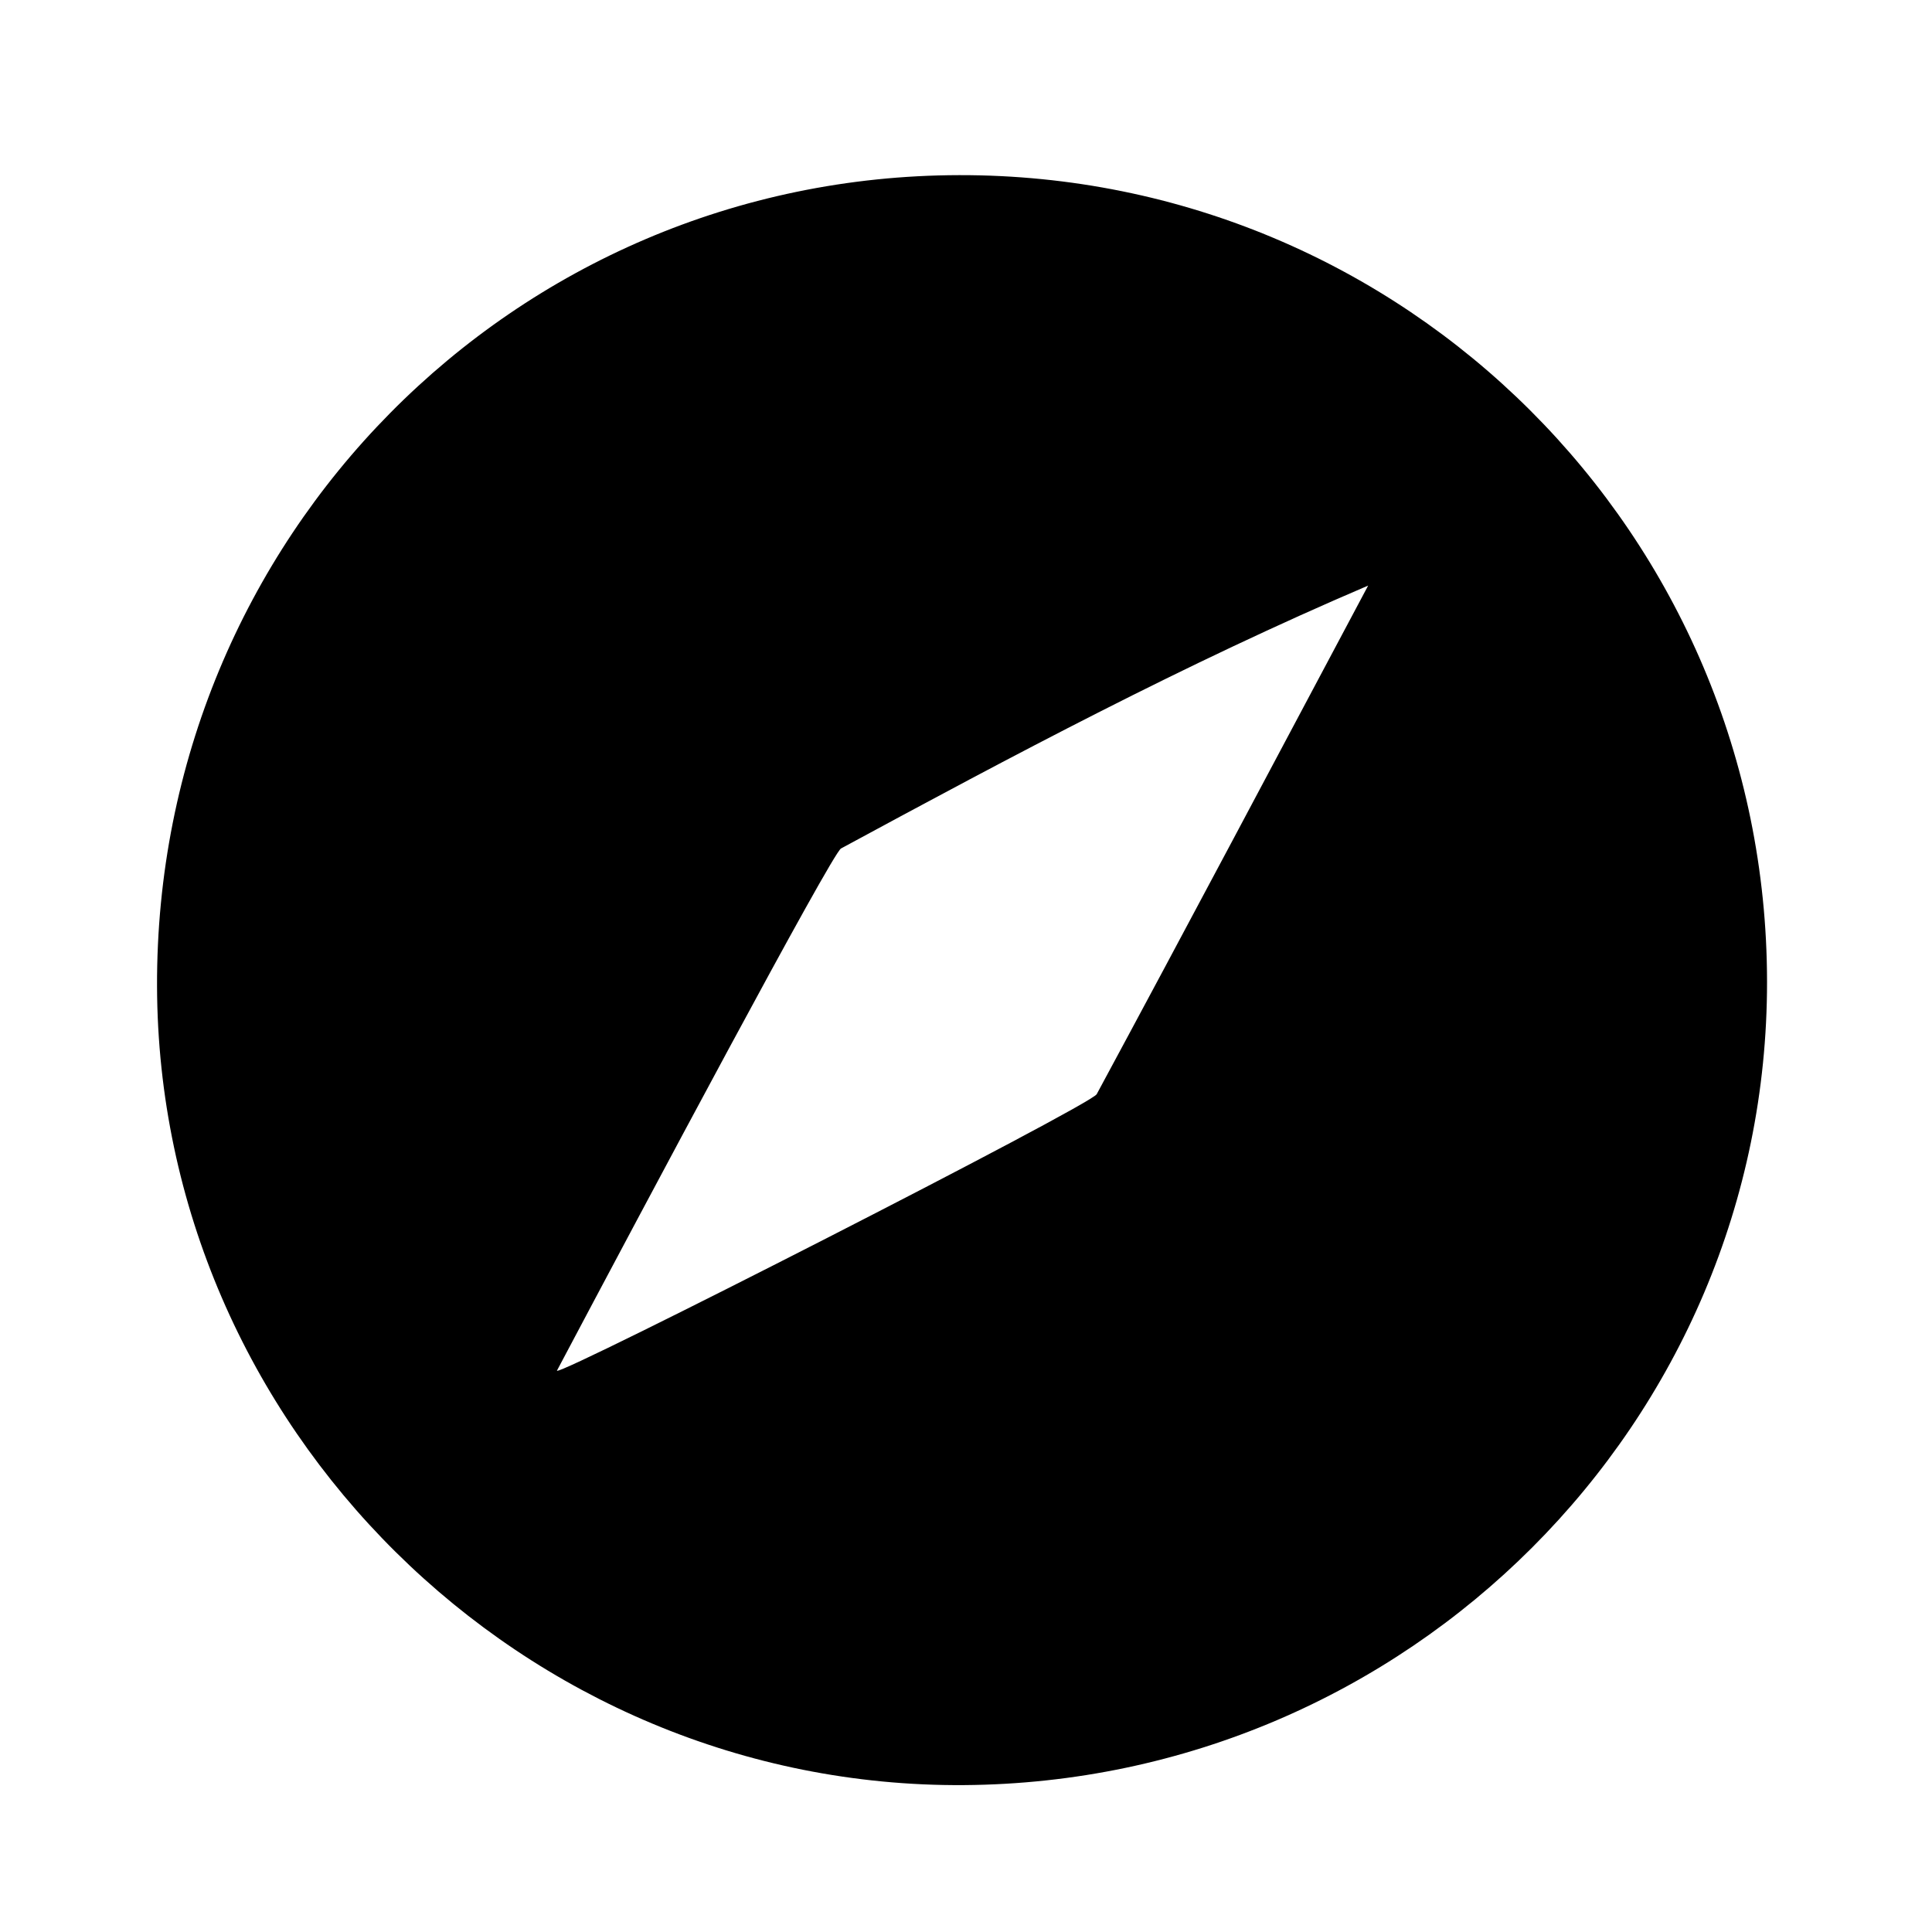
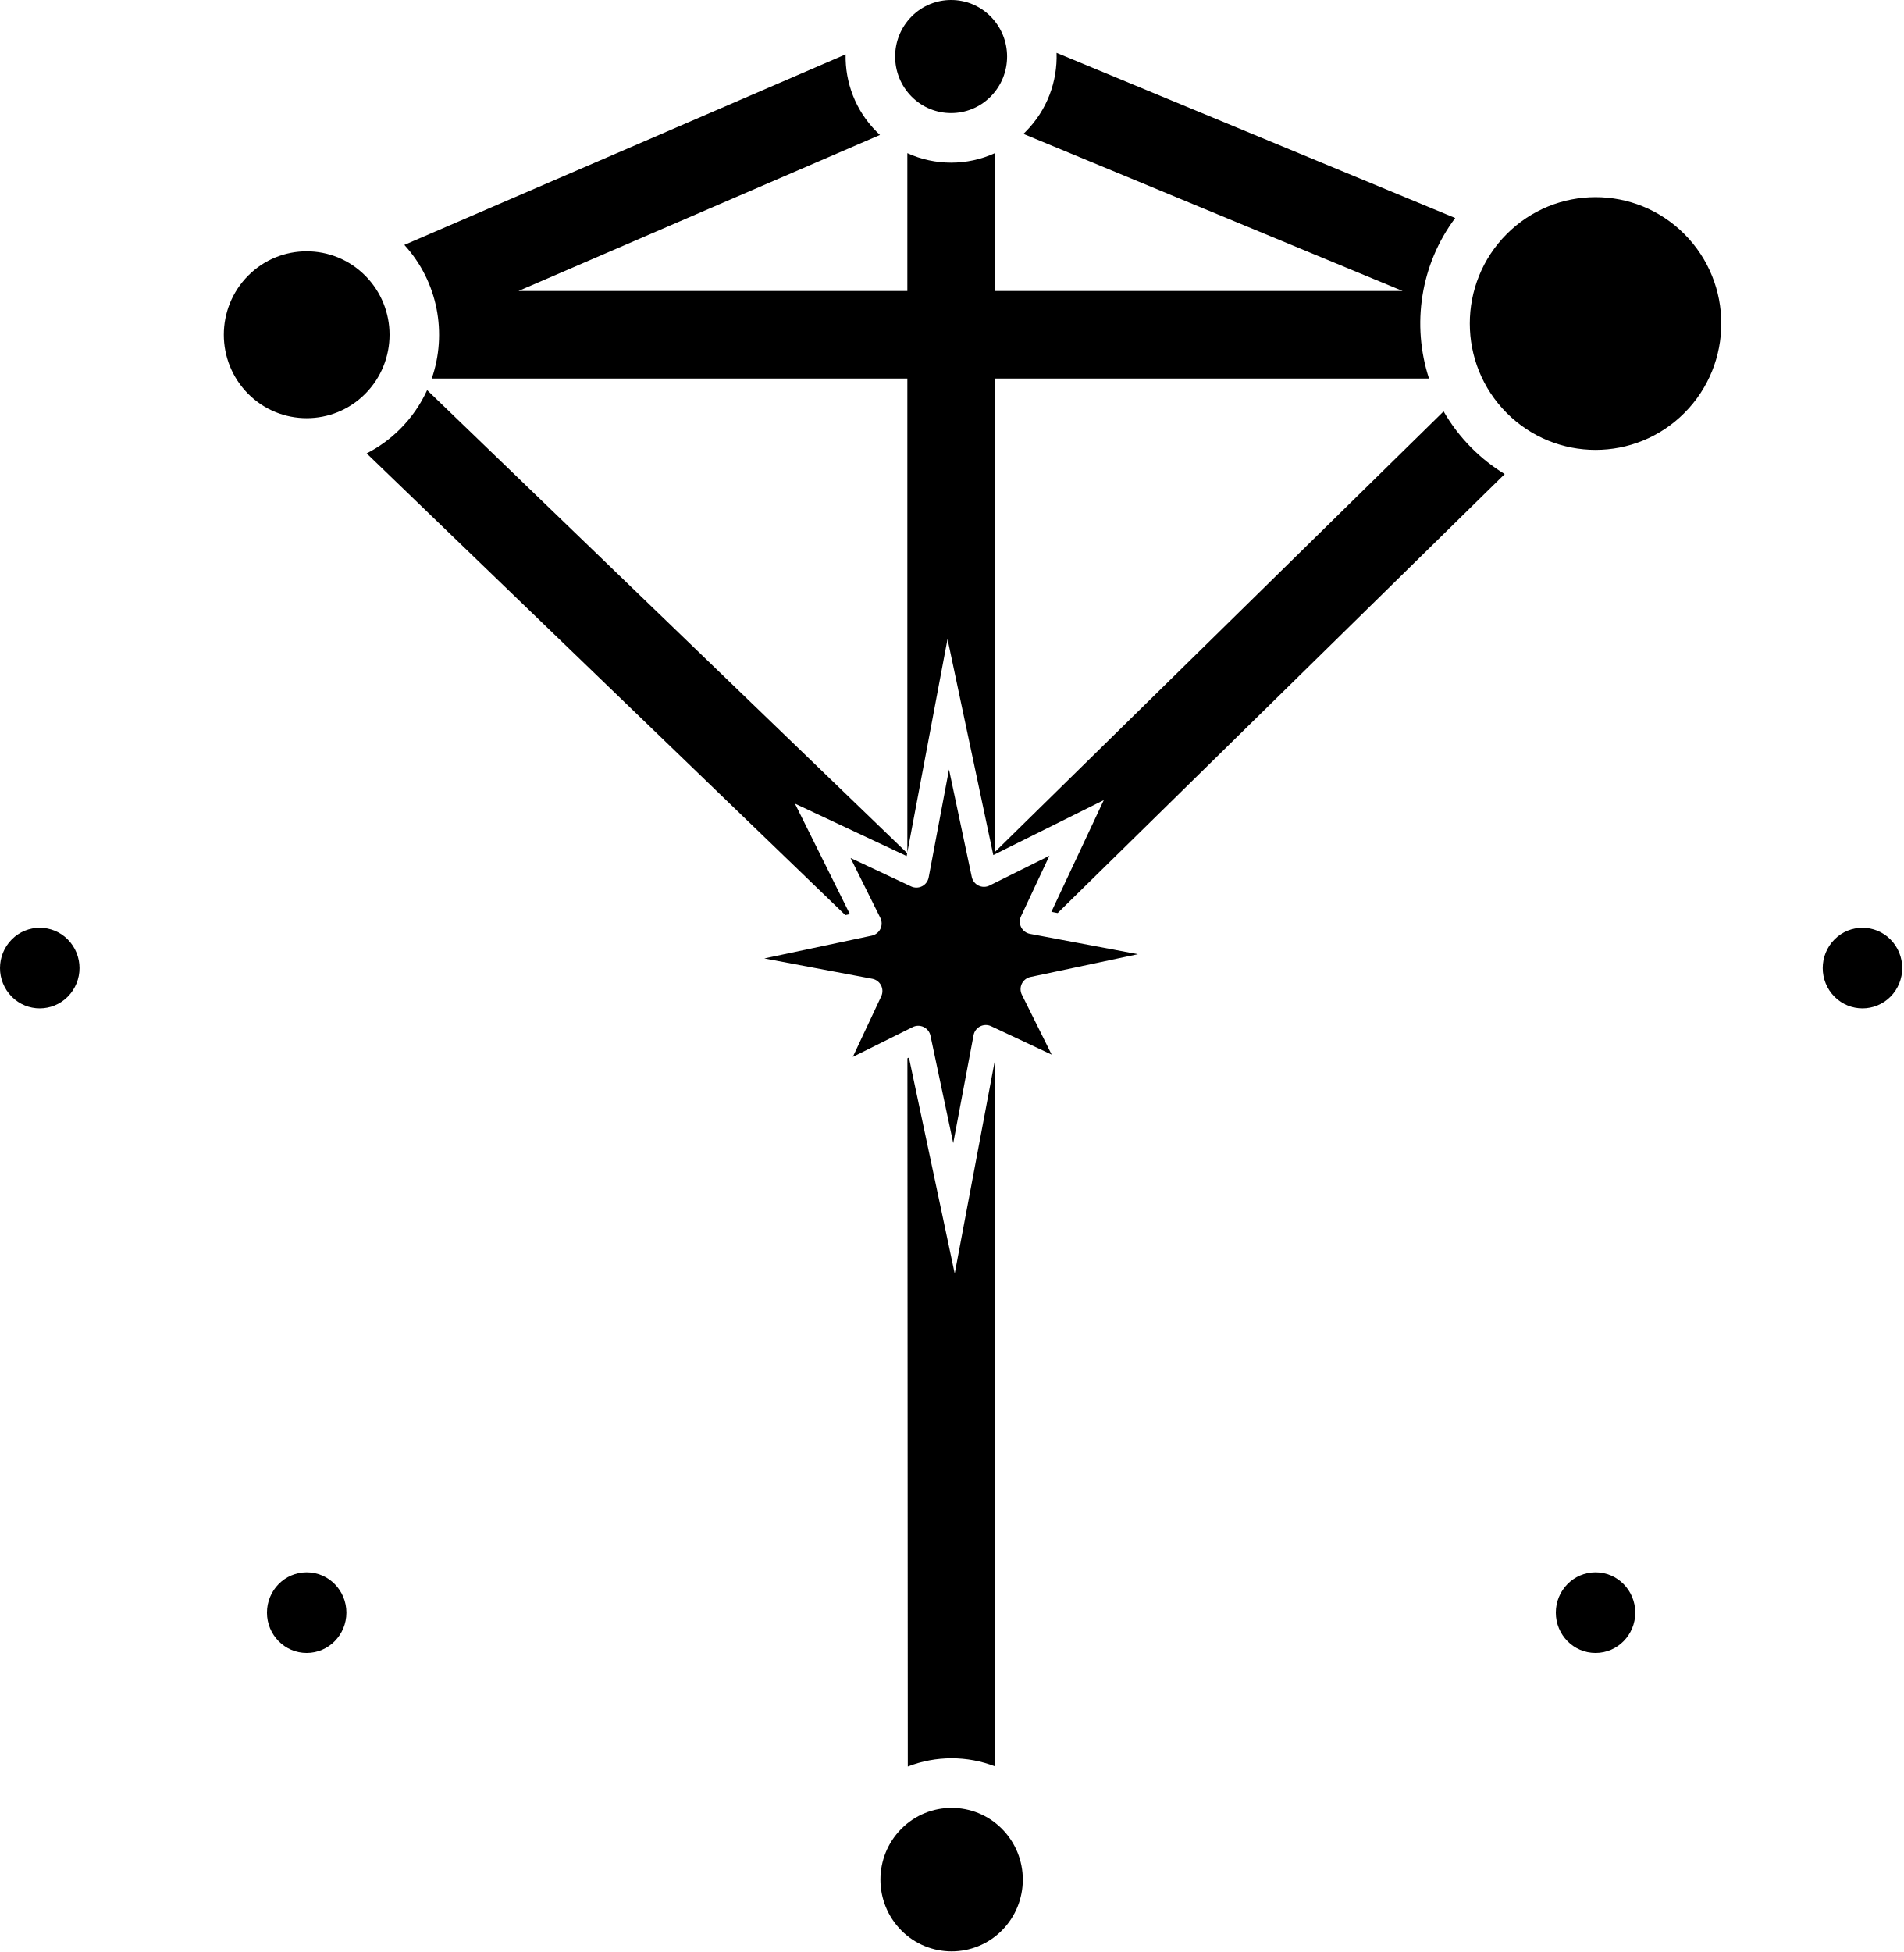
- <svg xmlns="http://www.w3.org/2000/svg" class="icon" width="100" height="100" viewBox="20 20 60 60">
-   <path d="M49.789 25.439C63.651 25.414 74.864 36.61 74.877 50.484C74.889 64.178 63.727 75.342 49.933 75.438C36.251 75.531 24.921 64.315 24.877 50.636C24.828 36.706 35.939 25.465 49.789 25.439ZM37.296 62.57C37.433 62.714 53.871 54.33 54.059 53.981C56.891 48.728 59.684 43.455 62.489 38.186C56.776 40.625 51.439 43.472 46.119 46.35C45.839 46.499 40.018 57.429 37.294 62.571L37.296 62.57Z" />
+ <svg xmlns="http://www.w3.org/2000/svg" class="icon" width="100%" height="100%" viewBox="0 0 906 929" version="1.1" xml:space="preserve" style="fill-rule:evenodd;clip-rule:evenodd;stroke-linejoin:round;stroke-miterlimit:2;">
+   <path d="M402.387,435.513L174.531,215.78C180.304,212.837 185.718,208.945 190.541,204.102C196.019,198.603 200.278,192.342 203.319,185.656L431.838,406.029L431.577,407.412L378.4,382.456L404.556,435.053L402.387,435.513ZM431.911,405.641L431.911,180.143L205.52,180.143C212.912,158.758 208.565,134.178 192.481,116.551L402.526,25.891C402.262,39.173 407.174,52.539 417.26,62.665C417.79,63.196 418.329,63.714 418.876,64.217L246.826,138.476L431.911,138.476L431.911,72.883C445.107,78.918 460.381,78.918 473.578,72.883L473.578,138.476L667.655,138.476L487.155,63.711C487.517,63.368 487.875,63.02 488.228,62.665C498.503,52.351 503.407,38.674 502.942,25.15L692.705,103.753C676.069,125.991 671.908,154.678 680.222,180.143L473.578,180.143L473.578,405.484L687.175,195.783C690.748,202.003 695.183,207.859 700.479,213.176C705.333,218.05 710.639,222.197 716.262,225.618L503.466,434.531L500.464,433.965L525.421,380.788L472.824,406.944L457.507,334.693L451.032,304.147L431.911,405.641ZM473.605,504.48L473.791,840.699C460.419,835.498 445.492,835.505 432.124,840.722L431.938,503.682L432.665,503.32L454.457,606.118L473.605,504.48ZM5.629,447.076C12.966,439.711 24.88,439.711 32.217,447.076C39.723,454.611 39.723,466.846 32.217,474.381C24.88,481.746 12.966,481.746 5.629,474.381C-1.876,466.846 -1.876,454.611 5.629,447.076ZM429.086,870.331C442.277,857.088 463.697,857.088 476.889,870.331C490.204,883.698 490.204,905.402 476.889,918.769C463.697,932.012 442.277,932.012 429.086,918.769C415.77,905.402 415.77,883.698 429.086,870.331ZM717.193,111.415C740.544,87.973 778.46,87.973 801.812,111.415C825.208,134.902 825.208,173.039 801.812,196.527C778.46,219.968 740.544,219.968 717.193,196.527C693.796,173.039 693.796,134.902 717.193,111.415ZM433.974,7.8C444.334,-2.6 461.155,-2.6 471.514,7.8C482.019,18.345 482.019,35.469 471.514,46.015C461.155,56.415 444.334,56.415 433.974,46.015C423.469,35.469 423.469,18.345 433.974,7.8ZM873.272,447.076C880.609,439.711 892.522,439.711 899.859,447.076C907.365,454.611 907.365,466.846 899.859,474.381C892.522,481.746 880.609,481.746 873.272,474.381C865.766,466.846 865.766,454.611 873.272,447.076ZM118.146,131.166C133.511,115.741 158.461,115.741 173.827,131.166C189.3,146.699 189.3,171.92 173.827,187.453C158.461,202.878 133.511,202.878 118.146,187.453C102.673,171.92 102.673,146.699 118.146,131.166ZM145.986,748.288C156.482,748.288 164.895,756.95 164.895,767.487C164.895,778.023 156.482,786.685 145.986,786.685C135.49,786.685 127.078,778.023 127.078,767.487C127.078,756.95 135.49,748.288 145.986,748.288ZM759.502,748.288C769.998,748.288 778.411,756.95 778.411,767.487C778.411,778.023 769.998,786.685 759.502,786.685C749.006,786.685 740.594,778.023 740.594,767.487C740.594,756.95 749.006,748.288 759.502,748.288ZM451.736,366.22L462.578,417.364C462.958,419.159 464.148,420.677 465.8,421.476C467.453,422.274 469.381,422.263 471.025,421.446L499.534,407.269L486.007,436.093C485.228,437.754 485.26,439.683 486.096,441.316C486.932,442.95 488.477,444.105 490.28,444.445L541.657,454.124L490.513,464.966C488.718,465.346 487.2,466.536 486.401,468.189C485.602,469.841 485.613,471.77 486.431,473.413L500.608,501.923L471.784,488.395C470.123,487.616 468.194,487.649 466.56,488.484C464.927,489.32 463.772,490.865 463.432,492.668L453.753,544.045L442.911,492.901C442.53,491.106 441.34,489.588 439.688,488.789C438.036,487.991 436.107,488.002 434.464,488.819L405.954,502.996L419.481,474.172C420.261,472.511 420.228,470.582 419.392,468.949C418.556,467.315 417.012,466.16 415.208,465.82L363.832,456.141L414.975,445.299C416.771,444.919 418.289,443.729 419.087,442.076C419.886,440.424 419.875,438.495 419.058,436.852L404.88,408.342L433.704,421.87C435.366,422.649 437.294,422.616 438.928,421.78C440.562,420.945 441.717,419.4 442.057,417.596L451.736,366.22Z" />
</svg>
